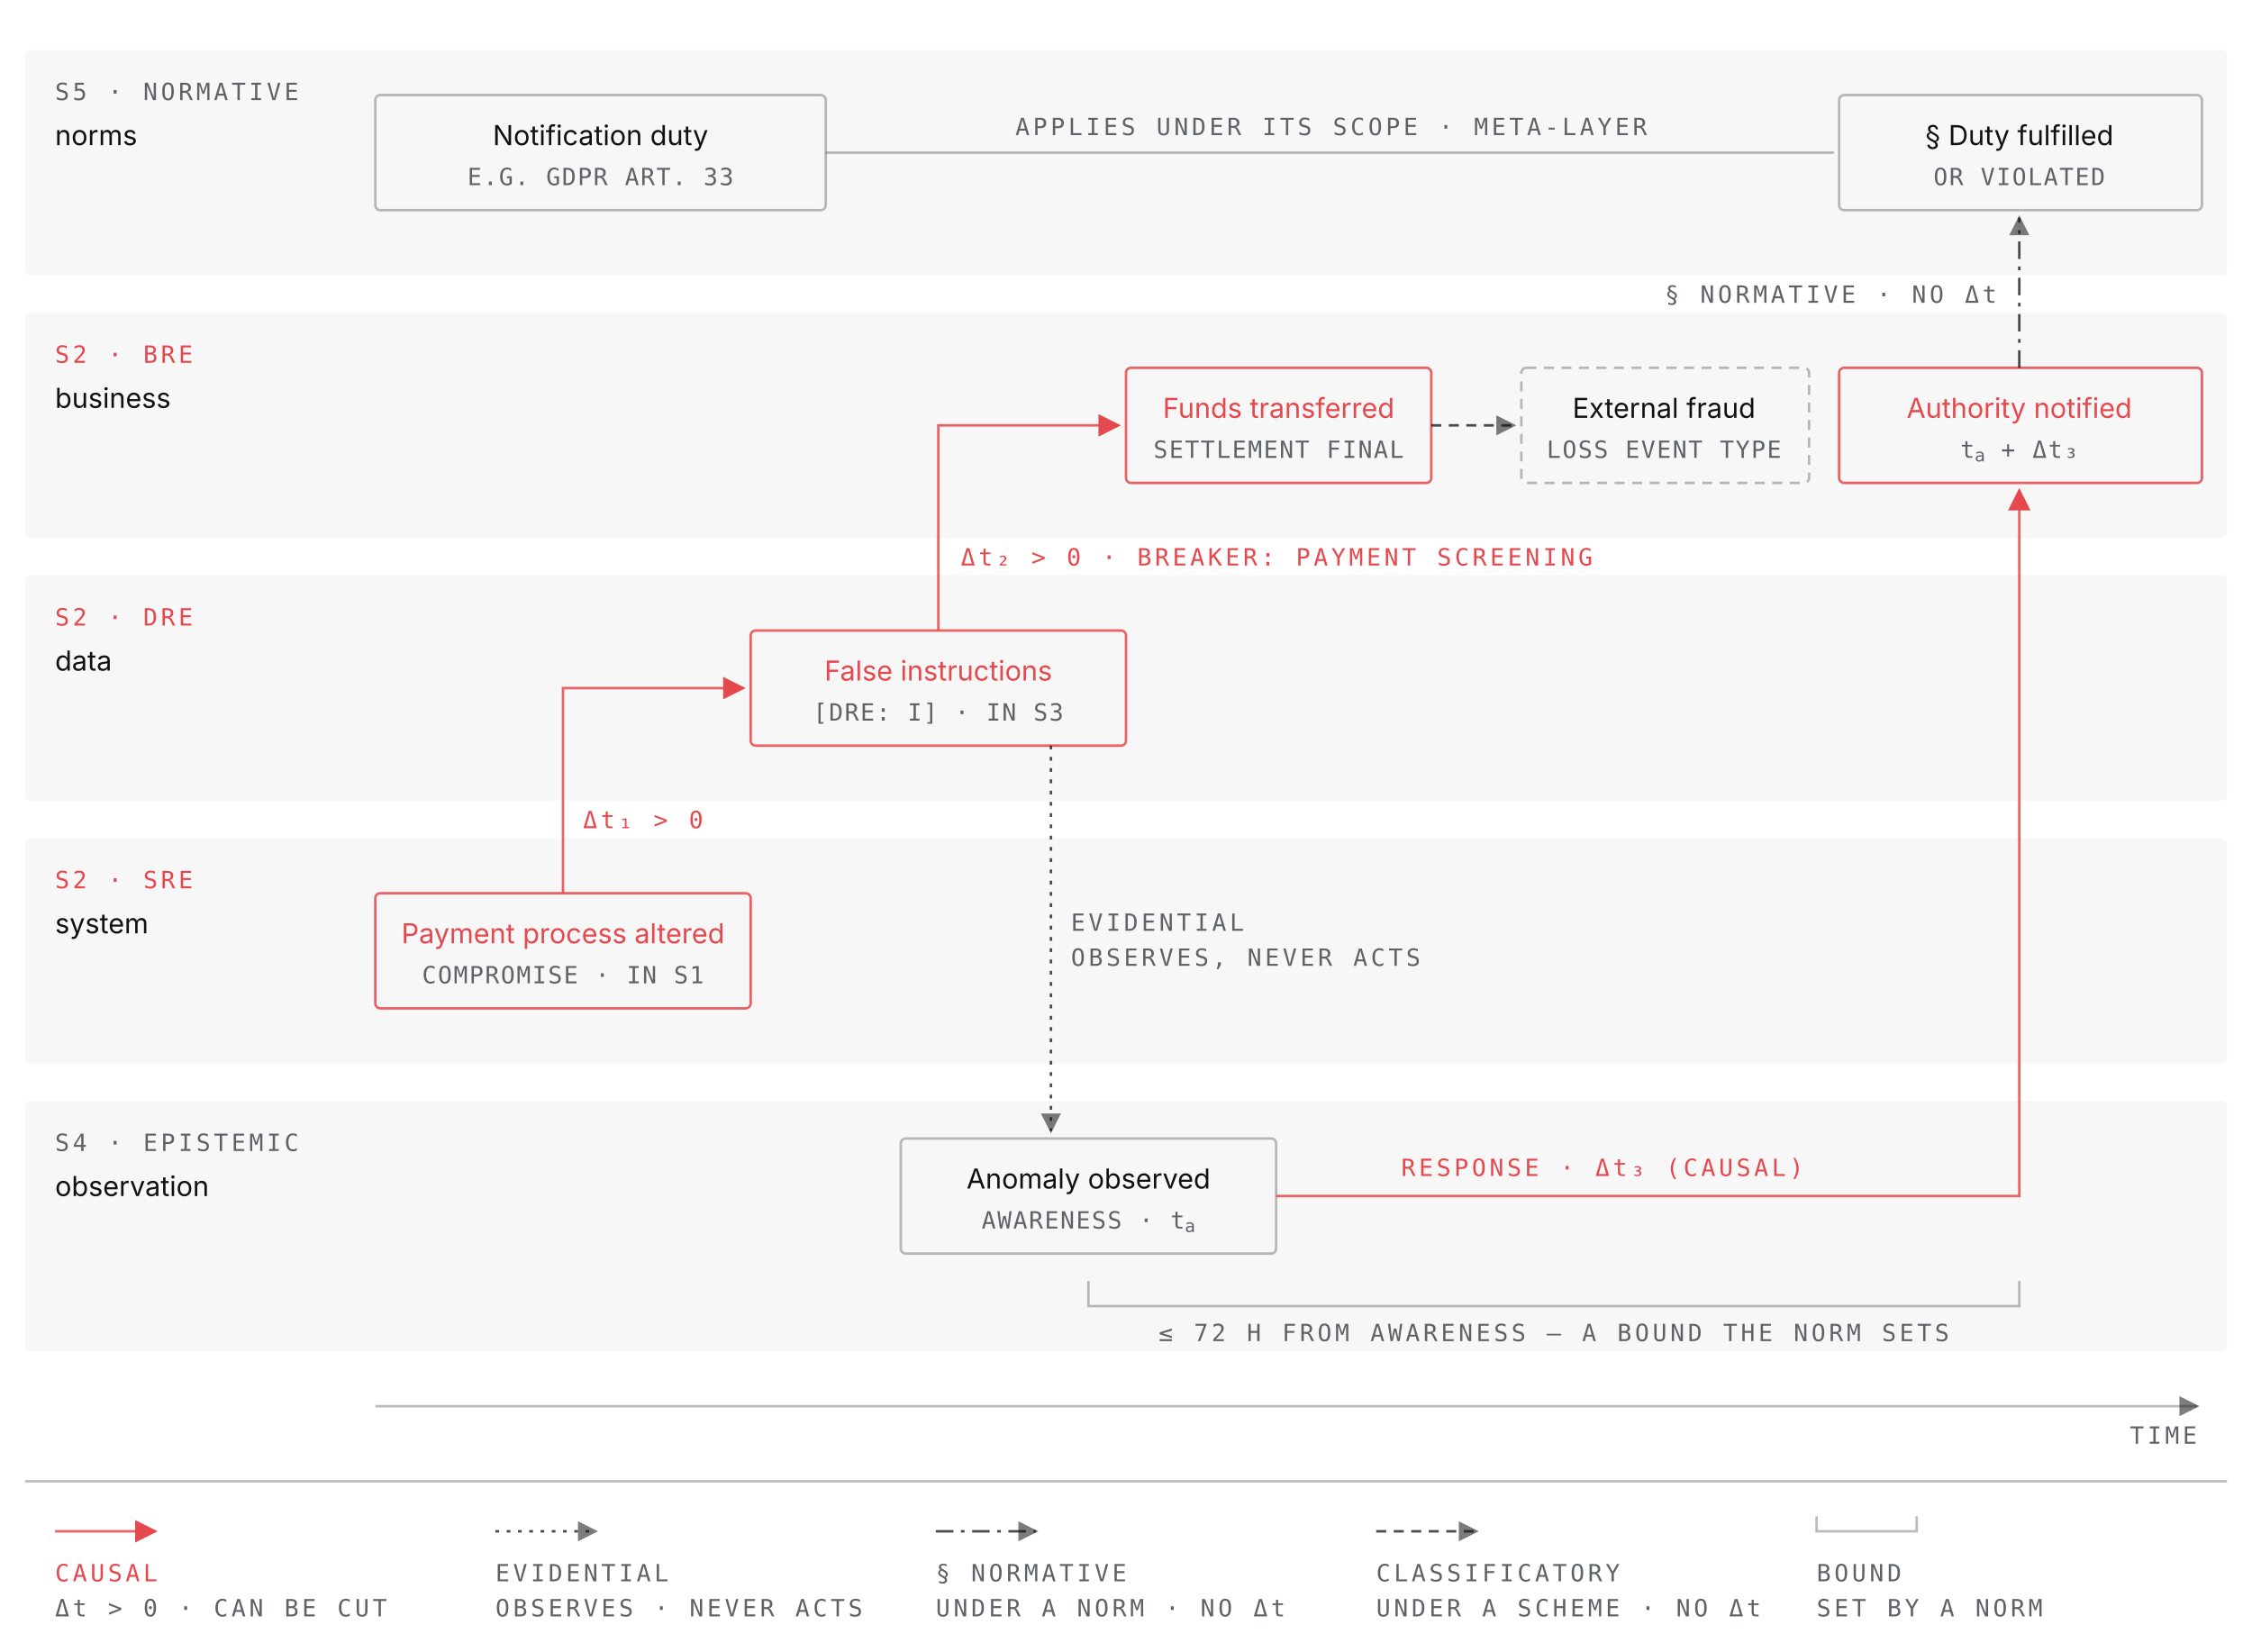
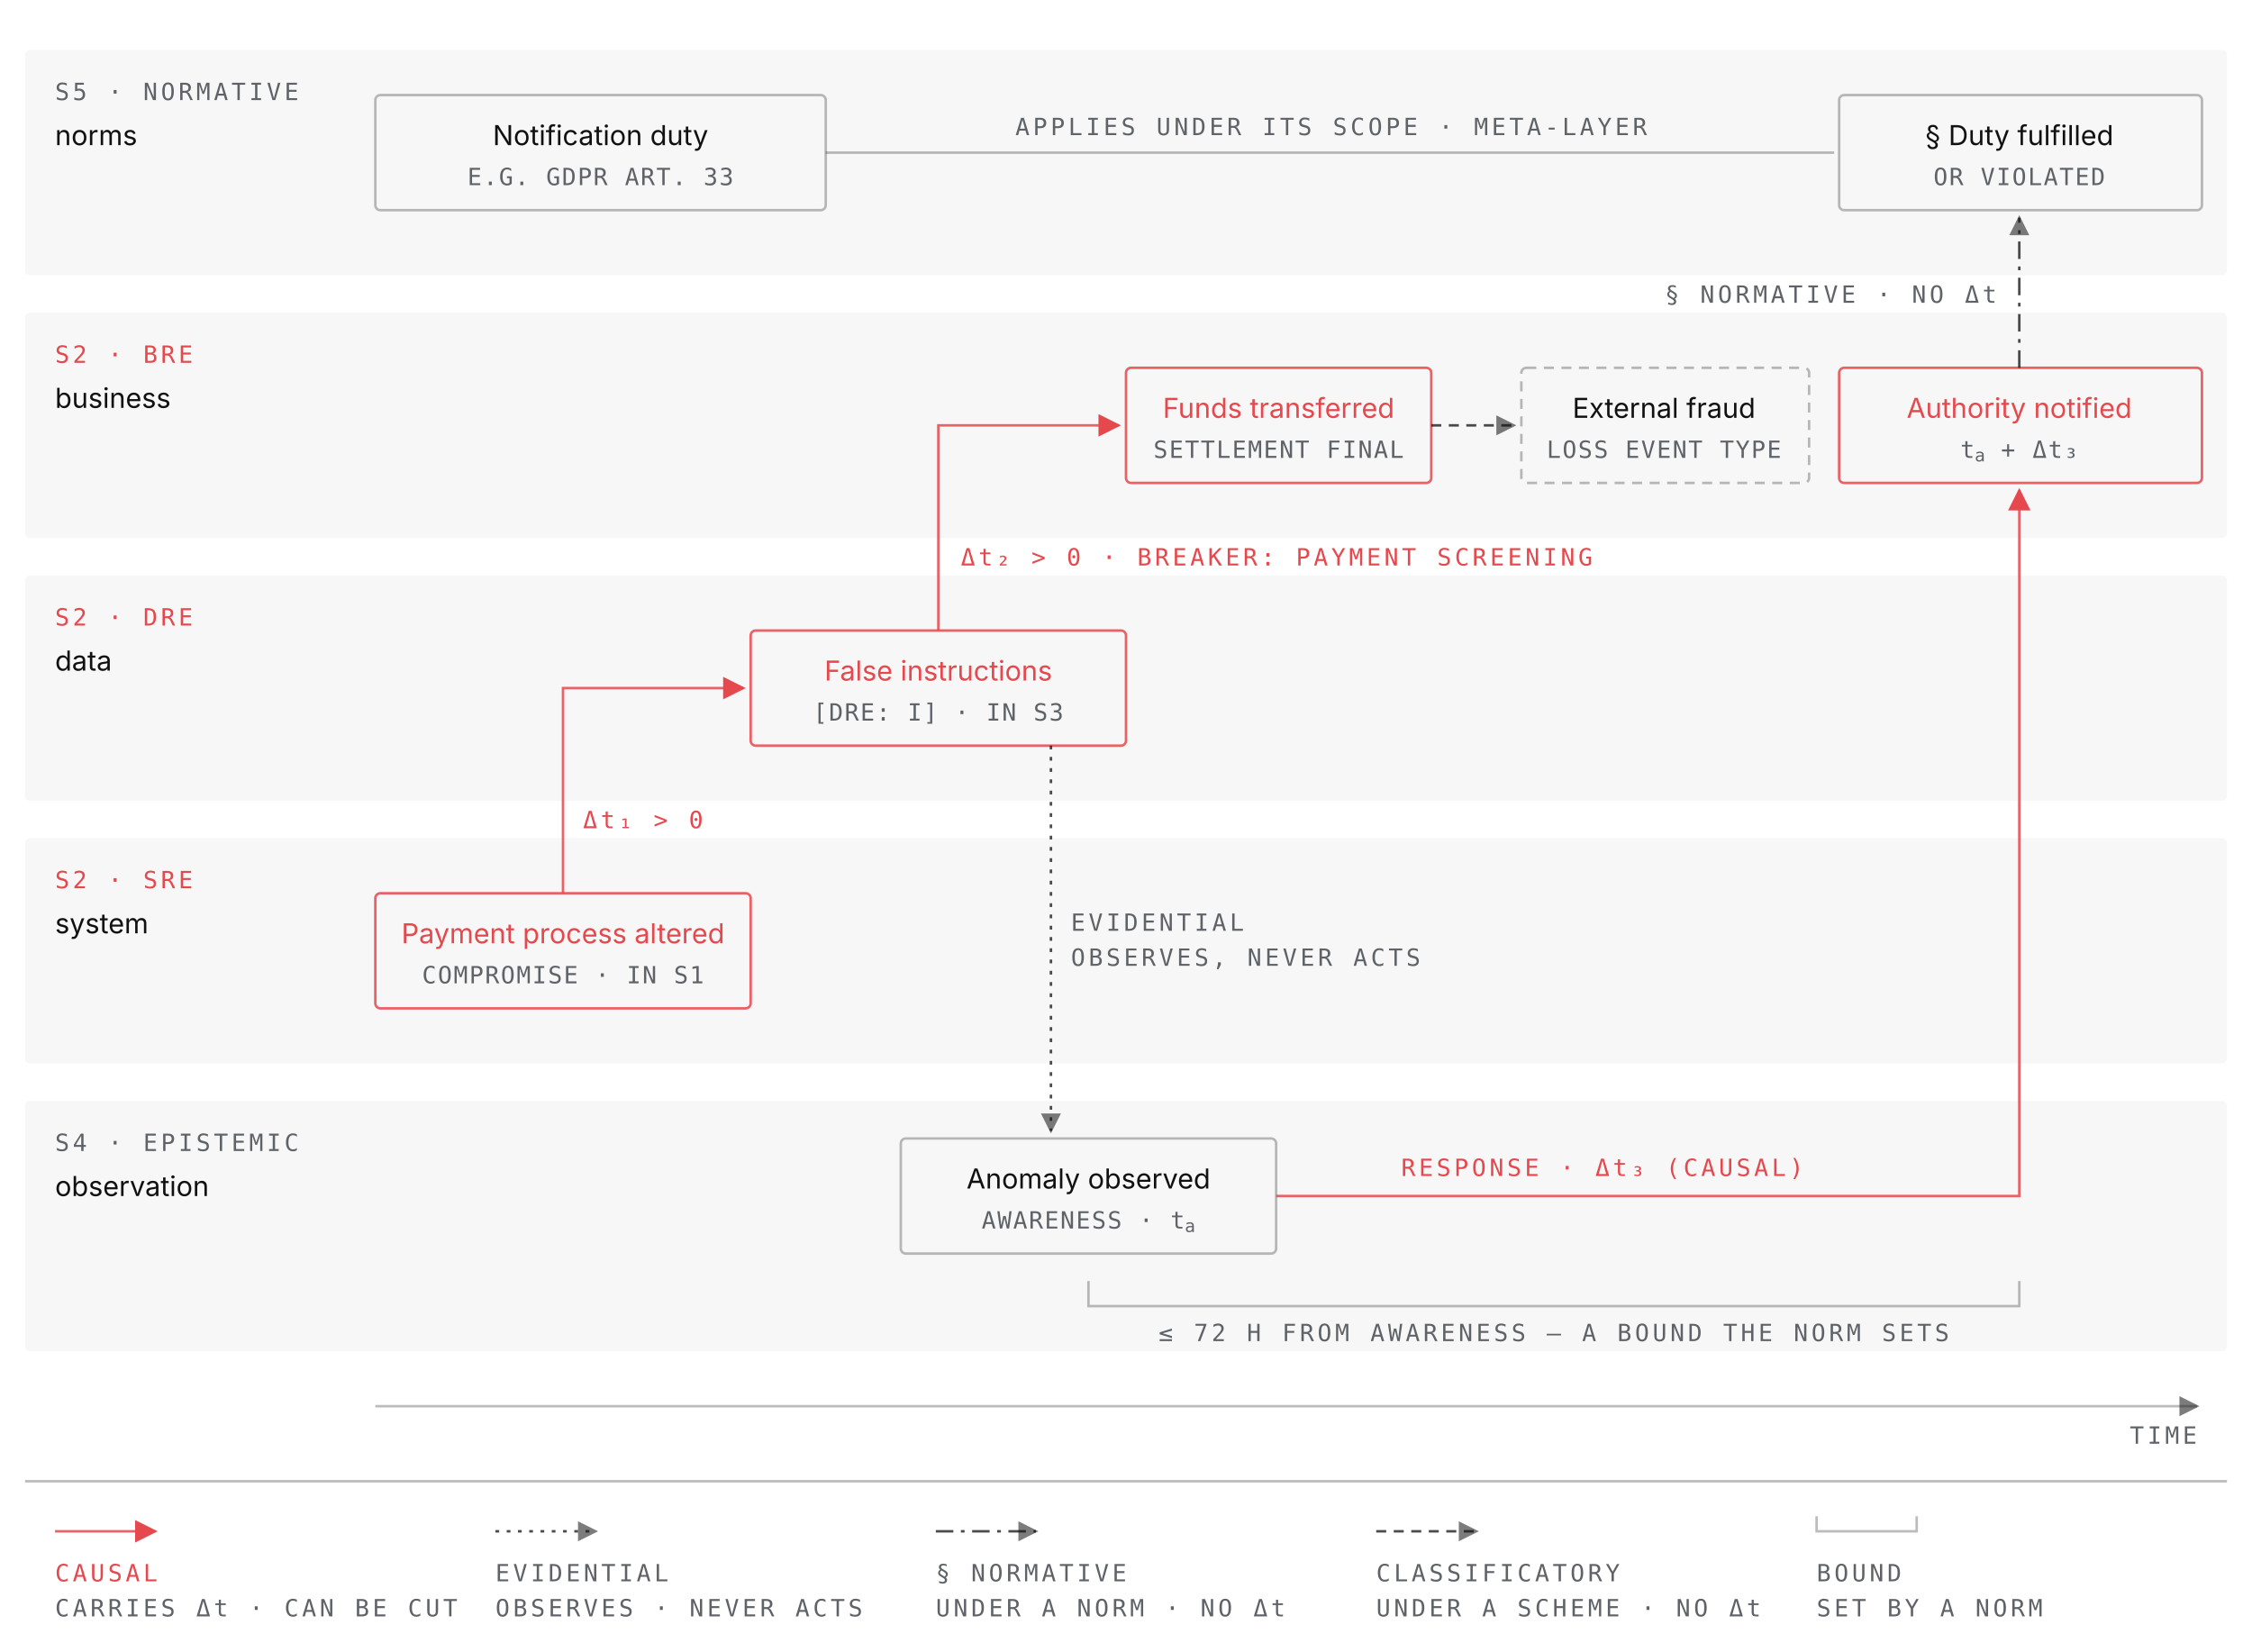
<svg xmlns="http://www.w3.org/2000/svg" width="900" height="660" viewBox="0 0 900 660" role="img" aria-labelledby="fig2-title fig2-desc">
  <style>
  svg { color: #111111; font-family: Inter, "Segoe UI", Arial, sans-serif; }
  .bx { fill: none; stroke: currentColor; stroke-opacity: 0.28; }
  .hair { stroke: currentColor; stroke-opacity: 0.28; fill: none; }
  .lbl { fill: currentColor; font-size: 11px; }
  .mono { fill: #5f6368; font-family: Consolas, "JetBrains Mono", ui-monospace, monospace; font-size: 9.5px; letter-spacing: 0.14em; }
  .mono.in { letter-spacing: 0.06em; }
  .lane { fill: currentColor; fill-opacity: 0.035; stroke: none; }
  .edge { stroke-opacity: 0.75; }
  .dot { stroke-dasharray: 1.5 3; }
  .dash { stroke-dasharray: 4 3; }
  .ddot { stroke-dasharray: 7 3 1.5 3; }
  .acc-bx { fill: none; stroke: #e5484d; stroke-opacity: 0.85; }
  .acc-hair { stroke: #e5484d; stroke-opacity: 0.85; fill: none; }
  .acc-txt { fill: #e5484d; }
  .acc-fill { fill: #e5484d; }
</style>
  <defs>
    <marker id="f2-arrow-red" markerUnits="userSpaceOnUse" markerWidth="9" markerHeight="9" refX="8" refY="4.5" orient="auto">
      <path class="acc-fill" d="M0,0 L9,4.5 L0,9 Z" />
    </marker>
    <marker id="f2-arrow" markerUnits="userSpaceOnUse" markerWidth="8" markerHeight="8" refX="7" refY="4" orient="auto">
      <path d="M0,0 L8,4 L0,8 Z" fill="currentColor" fill-opacity="0.55" />
    </marker>
  </defs>
  <rect class="lane" x="10" y="20" width="880" height="90" rx="2" />
  <rect class="lane" x="10" y="125" width="880" height="90" rx="2" />
  <rect class="lane" x="10" y="230" width="880" height="90" rx="2" />
  <rect class="lane" x="10" y="335" width="880" height="90" rx="2" />
  <rect class="lane" x="10" y="440" width="880" height="100" rx="2" />
  <text class="mono" x="22" y="40">S5 · NORMATIVE</text>
  <text class="lbl" x="22" y="58" font-size="10">norms</text>
  <text class="mono acc-txt" x="22" y="145">S2 · BRE</text>
  <text class="lbl" x="22" y="163" font-size="10">business</text>
  <text class="mono acc-txt" x="22" y="250">S2 · DRE</text>
  <text class="lbl" x="22" y="268" font-size="10">data</text>
  <text class="mono acc-txt" x="22" y="355">S2 · SRE</text>
  <text class="lbl" x="22" y="373" font-size="10">system</text>
  <text class="mono" x="22" y="460">S4 · EPISTEMIC</text>
  <text class="lbl" x="22" y="478" font-size="10">observation</text>
  <rect class="bx" x="150" y="38" width="180" height="46" rx="2" />
  <text class="lbl" x="240" y="58" text-anchor="middle">Notification duty</text>
  <text class="mono in" x="240" y="74" text-anchor="middle">E.G. GDPR ART. 33</text>
  <line class="hair" x1="330" y1="61" x2="733" y2="61" />
  <text class="mono" x="532" y="54" text-anchor="middle">APPLIES UNDER ITS SCOPE · META-LAYER</text>
  <rect class="bx" x="735" y="38" width="145" height="46" rx="2" />
  <text class="lbl" x="807" y="58" text-anchor="middle">§ Duty fulfilled</text>
  <text class="mono in" x="807" y="74" text-anchor="middle">OR VIOLATED</text>
  <rect class="acc-bx" x="150" y="357" width="150" height="46" rx="2" />
  <text class="lbl acc-txt" x="225" y="377" text-anchor="middle">Payment process altered</text>
  <text class="mono in" x="225" y="393" text-anchor="middle">COMPROMISE · IN S1</text>
  <rect class="acc-bx" x="300" y="252" width="150" height="46" rx="2" />
  <text class="lbl acc-txt" x="375" y="272" text-anchor="middle">False instructions</text>
  <text class="mono in" x="375" y="288" text-anchor="middle">[DRE: I] · IN S3</text>
  <rect class="acc-bx" x="450" y="147" width="122" height="46" rx="2" />
  <text class="lbl acc-txt" x="511" y="167" text-anchor="middle">Funds transferred</text>
  <text class="mono in" x="511" y="183" text-anchor="middle">SETTLEMENT FINAL</text>
  <path class="acc-hair" d="M225 357 V275 H297" marker-end="url(#f2-arrow-red)" />
  <text class="mono acc-txt" x="233" y="331">Δt₁ &gt; 0</text>
  <path class="acc-hair" d="M375 252 V170 H447" marker-end="url(#f2-arrow-red)" />
  <text class="mono acc-txt" x="384" y="226">Δt₂ &gt; 0 · BREAKER: PAYMENT SCREENING</text>
  <path class="hair edge dash" d="M572 170 H605" marker-end="url(#f2-arrow)" />
  <rect class="bx dash" x="608" y="147" width="115" height="46" rx="2" />
  <text class="lbl" x="665" y="167" text-anchor="middle">External fraud</text>
  <text class="mono in" x="665" y="183" text-anchor="middle">LOSS EVENT TYPE</text>
  <path class="hair edge dot" d="M420 298 V452" marker-end="url(#f2-arrow)" />
  <text class="mono" x="428" y="372">EVIDENTIAL</text>
  <text class="mono" x="428" y="386">OBSERVES, NEVER ACTS</text>
  <rect class="bx" x="360" y="455" width="150" height="46" rx="2" />
  <text class="lbl" x="435" y="475" text-anchor="middle">Anomaly observed</text>
  <text class="mono in" x="435" y="491" text-anchor="middle">AWARENESS · t<tspan baseline-shift="sub" font-size="7">a</tspan>
  </text>
  <path class="acc-hair" d="M510 478 H807 V196" marker-end="url(#f2-arrow-red)" />
  <text class="mono acc-txt" x="560" y="470">RESPONSE · Δt₃ (CAUSAL)</text>
  <rect class="acc-bx" x="735" y="147" width="145" height="46" rx="2" />
  <text class="lbl acc-txt" x="807" y="167" text-anchor="middle">Authority notified</text>
  <text class="mono in" x="807" y="183" text-anchor="middle">t<tspan baseline-shift="sub" font-size="7">a</tspan> + Δt₃</text>
  <path class="hair" d="M435 512 V522 H807 V512" />
  <text class="mono" x="621" y="536" text-anchor="middle">≤ 72 H FROM AWARENESS — A BOUND THE NORM SETS</text>
  <path class="hair edge ddot" d="M807 147 V87" marker-end="url(#f2-arrow)" />
  <text class="mono" x="798" y="121" text-anchor="end">§ NORMATIVE · NO Δt</text>
  <path class="hair" d="M150 562 H878" marker-end="url(#f2-arrow)" />
  <text class="mono" x="878" y="577" text-anchor="end">TIME</text>
  <line class="hair" x1="10" y1="592" x2="890" y2="592" />
  <path class="acc-hair" d="M22 612 H62" marker-end="url(#f2-arrow-red)" />
  <text class="mono acc-txt" x="22" y="632">CAUSAL</text>
-   <text class="mono" x="22" y="646">Δt &gt; 0 · CAN BE CUT</text>
+   <text class="mono" x="22" y="646">CARRIES Δt · CAN BE CUT</text>
  <path class="hair edge dot" d="M198 612 H238" marker-end="url(#f2-arrow)" />
  <text class="mono" x="198" y="632">EVIDENTIAL</text>
  <text class="mono" x="198" y="646">OBSERVES · NEVER ACTS</text>
  <path class="hair edge ddot" d="M374 612 H414" marker-end="url(#f2-arrow)" />
  <text class="mono" x="374" y="632">§ NORMATIVE</text>
  <text class="mono" x="374" y="646">UNDER A NORM · NO Δt</text>
  <path class="hair edge dash" d="M550 612 H590" marker-end="url(#f2-arrow)" />
  <text class="mono" x="550" y="632">CLASSIFICATORY</text>
  <text class="mono" x="550" y="646">UNDER A SCHEME · NO Δt</text>
  <path class="hair" d="M726 606 V612 H766 V606" />
  <text class="mono" x="726" y="632">BOUND</text>
  <text class="mono" x="726" y="646">SET BY A NORM</text>
</svg>
